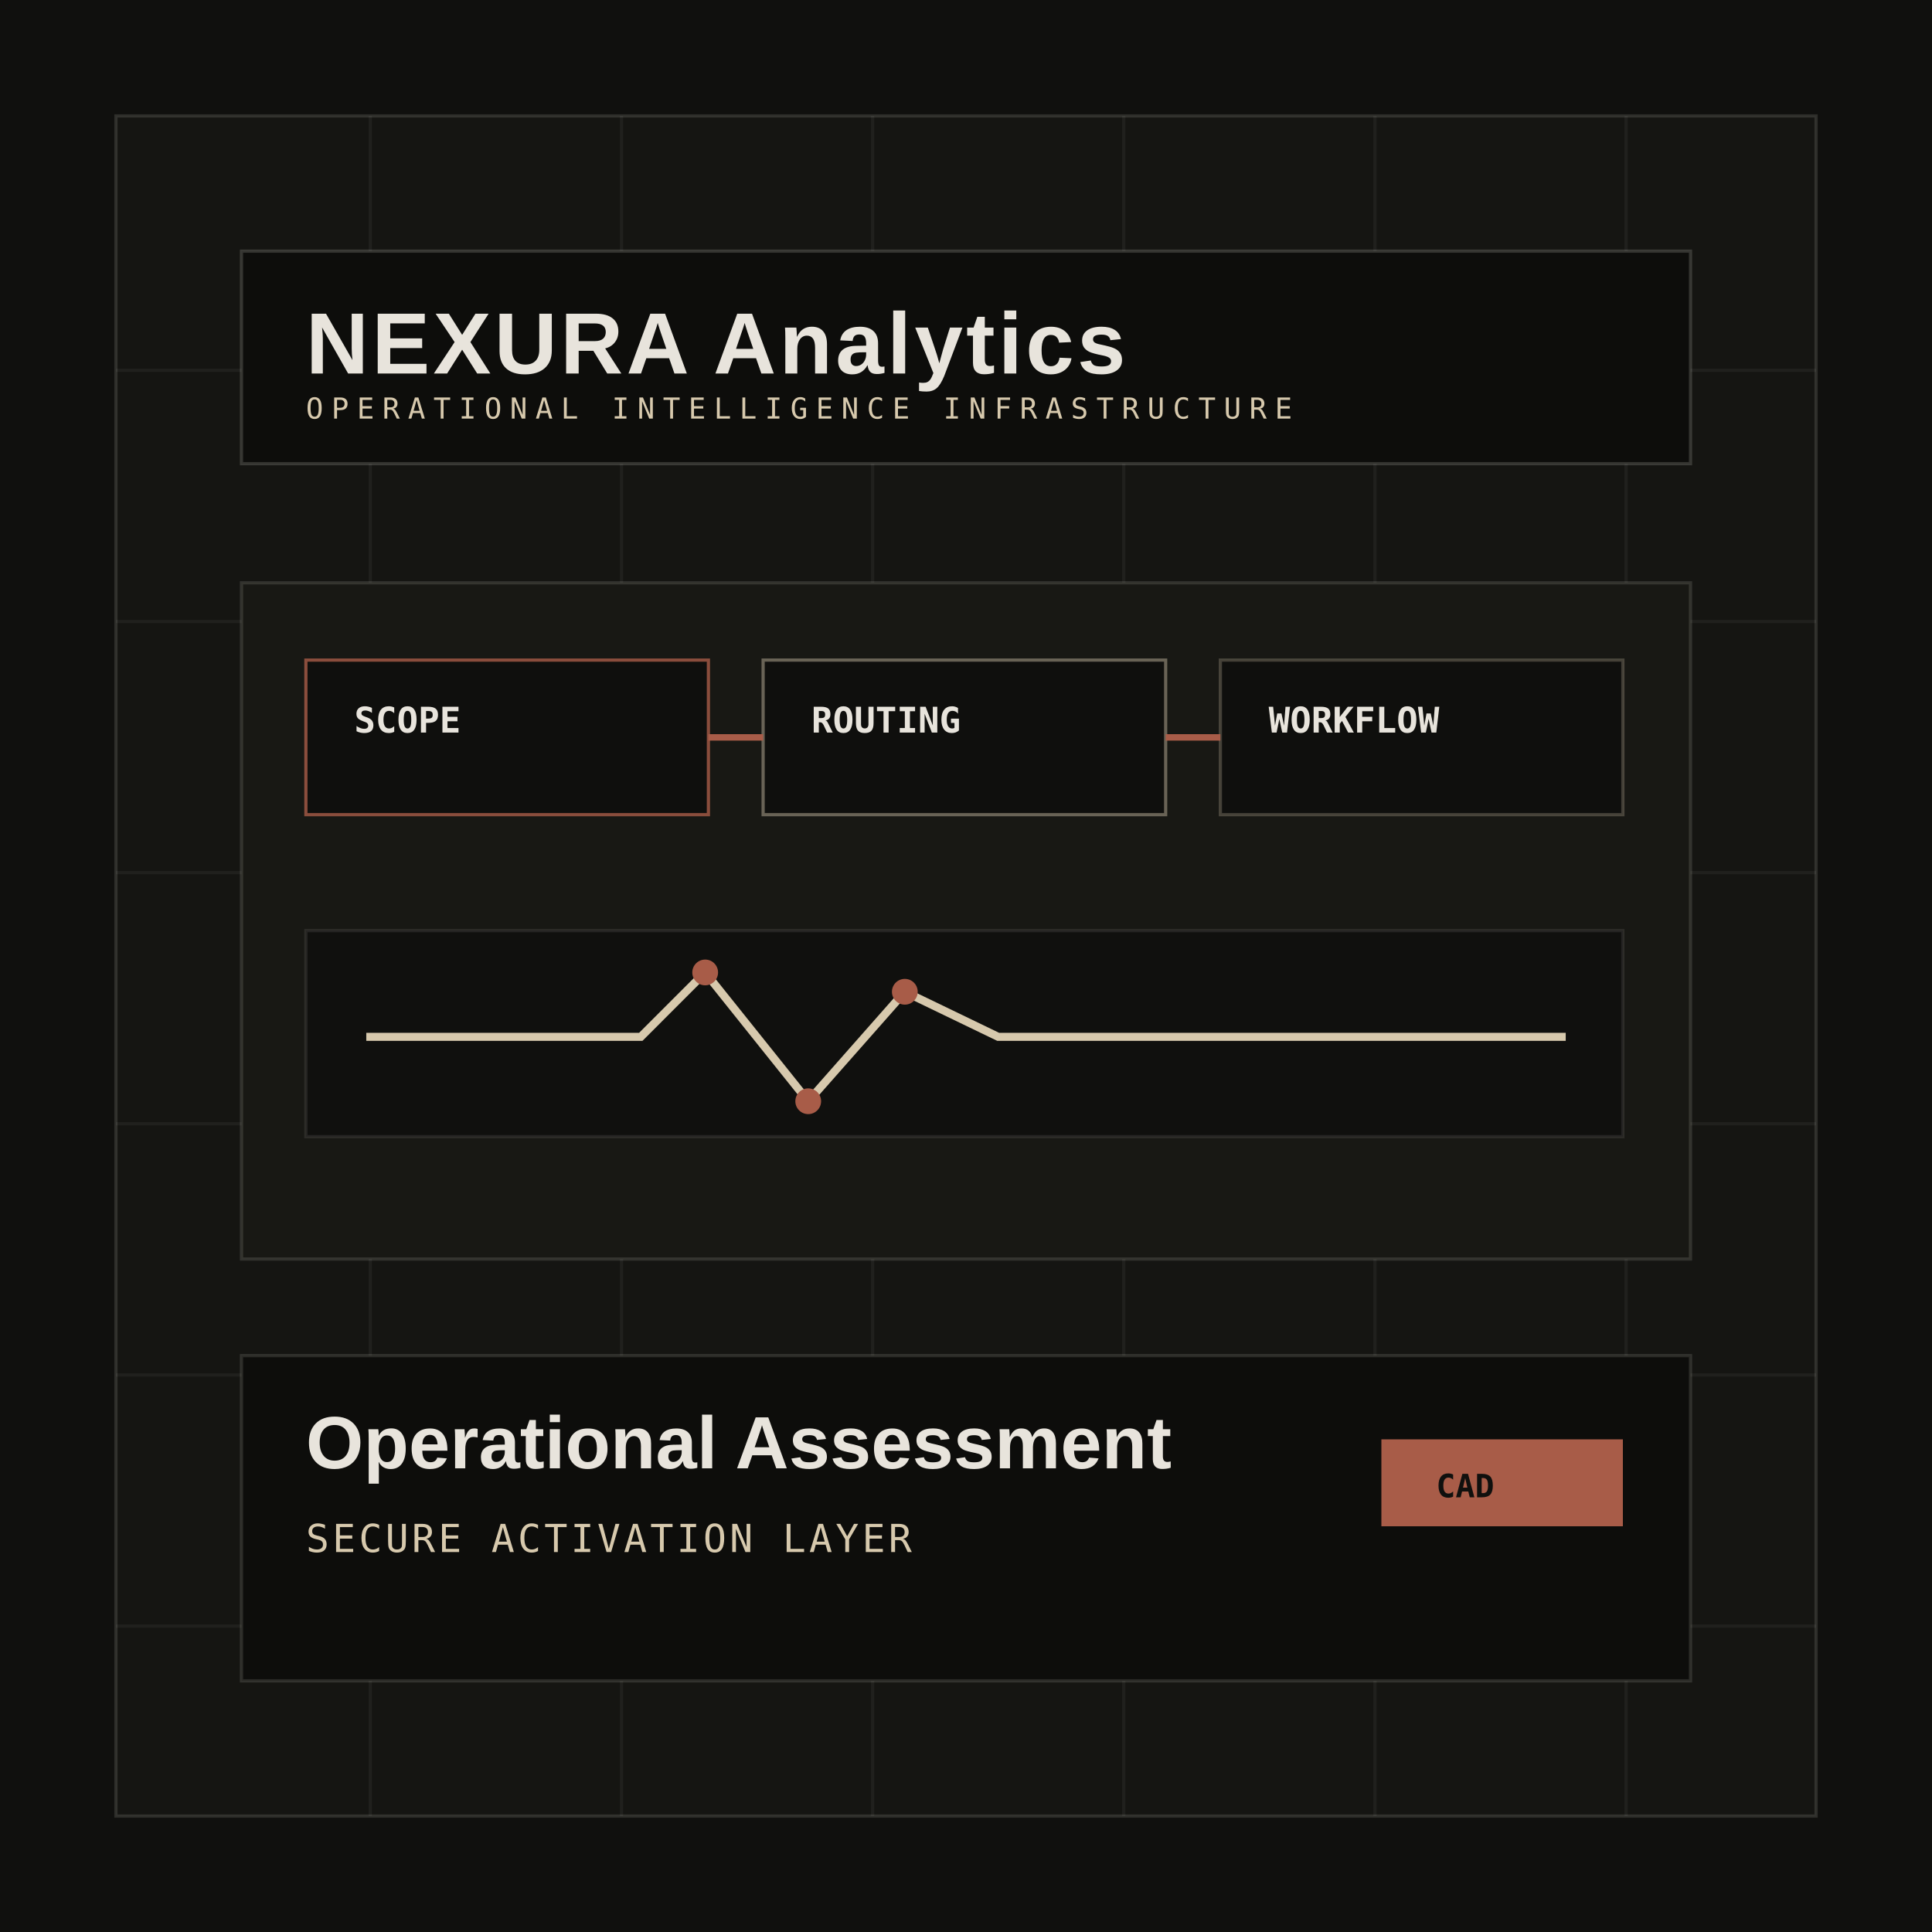
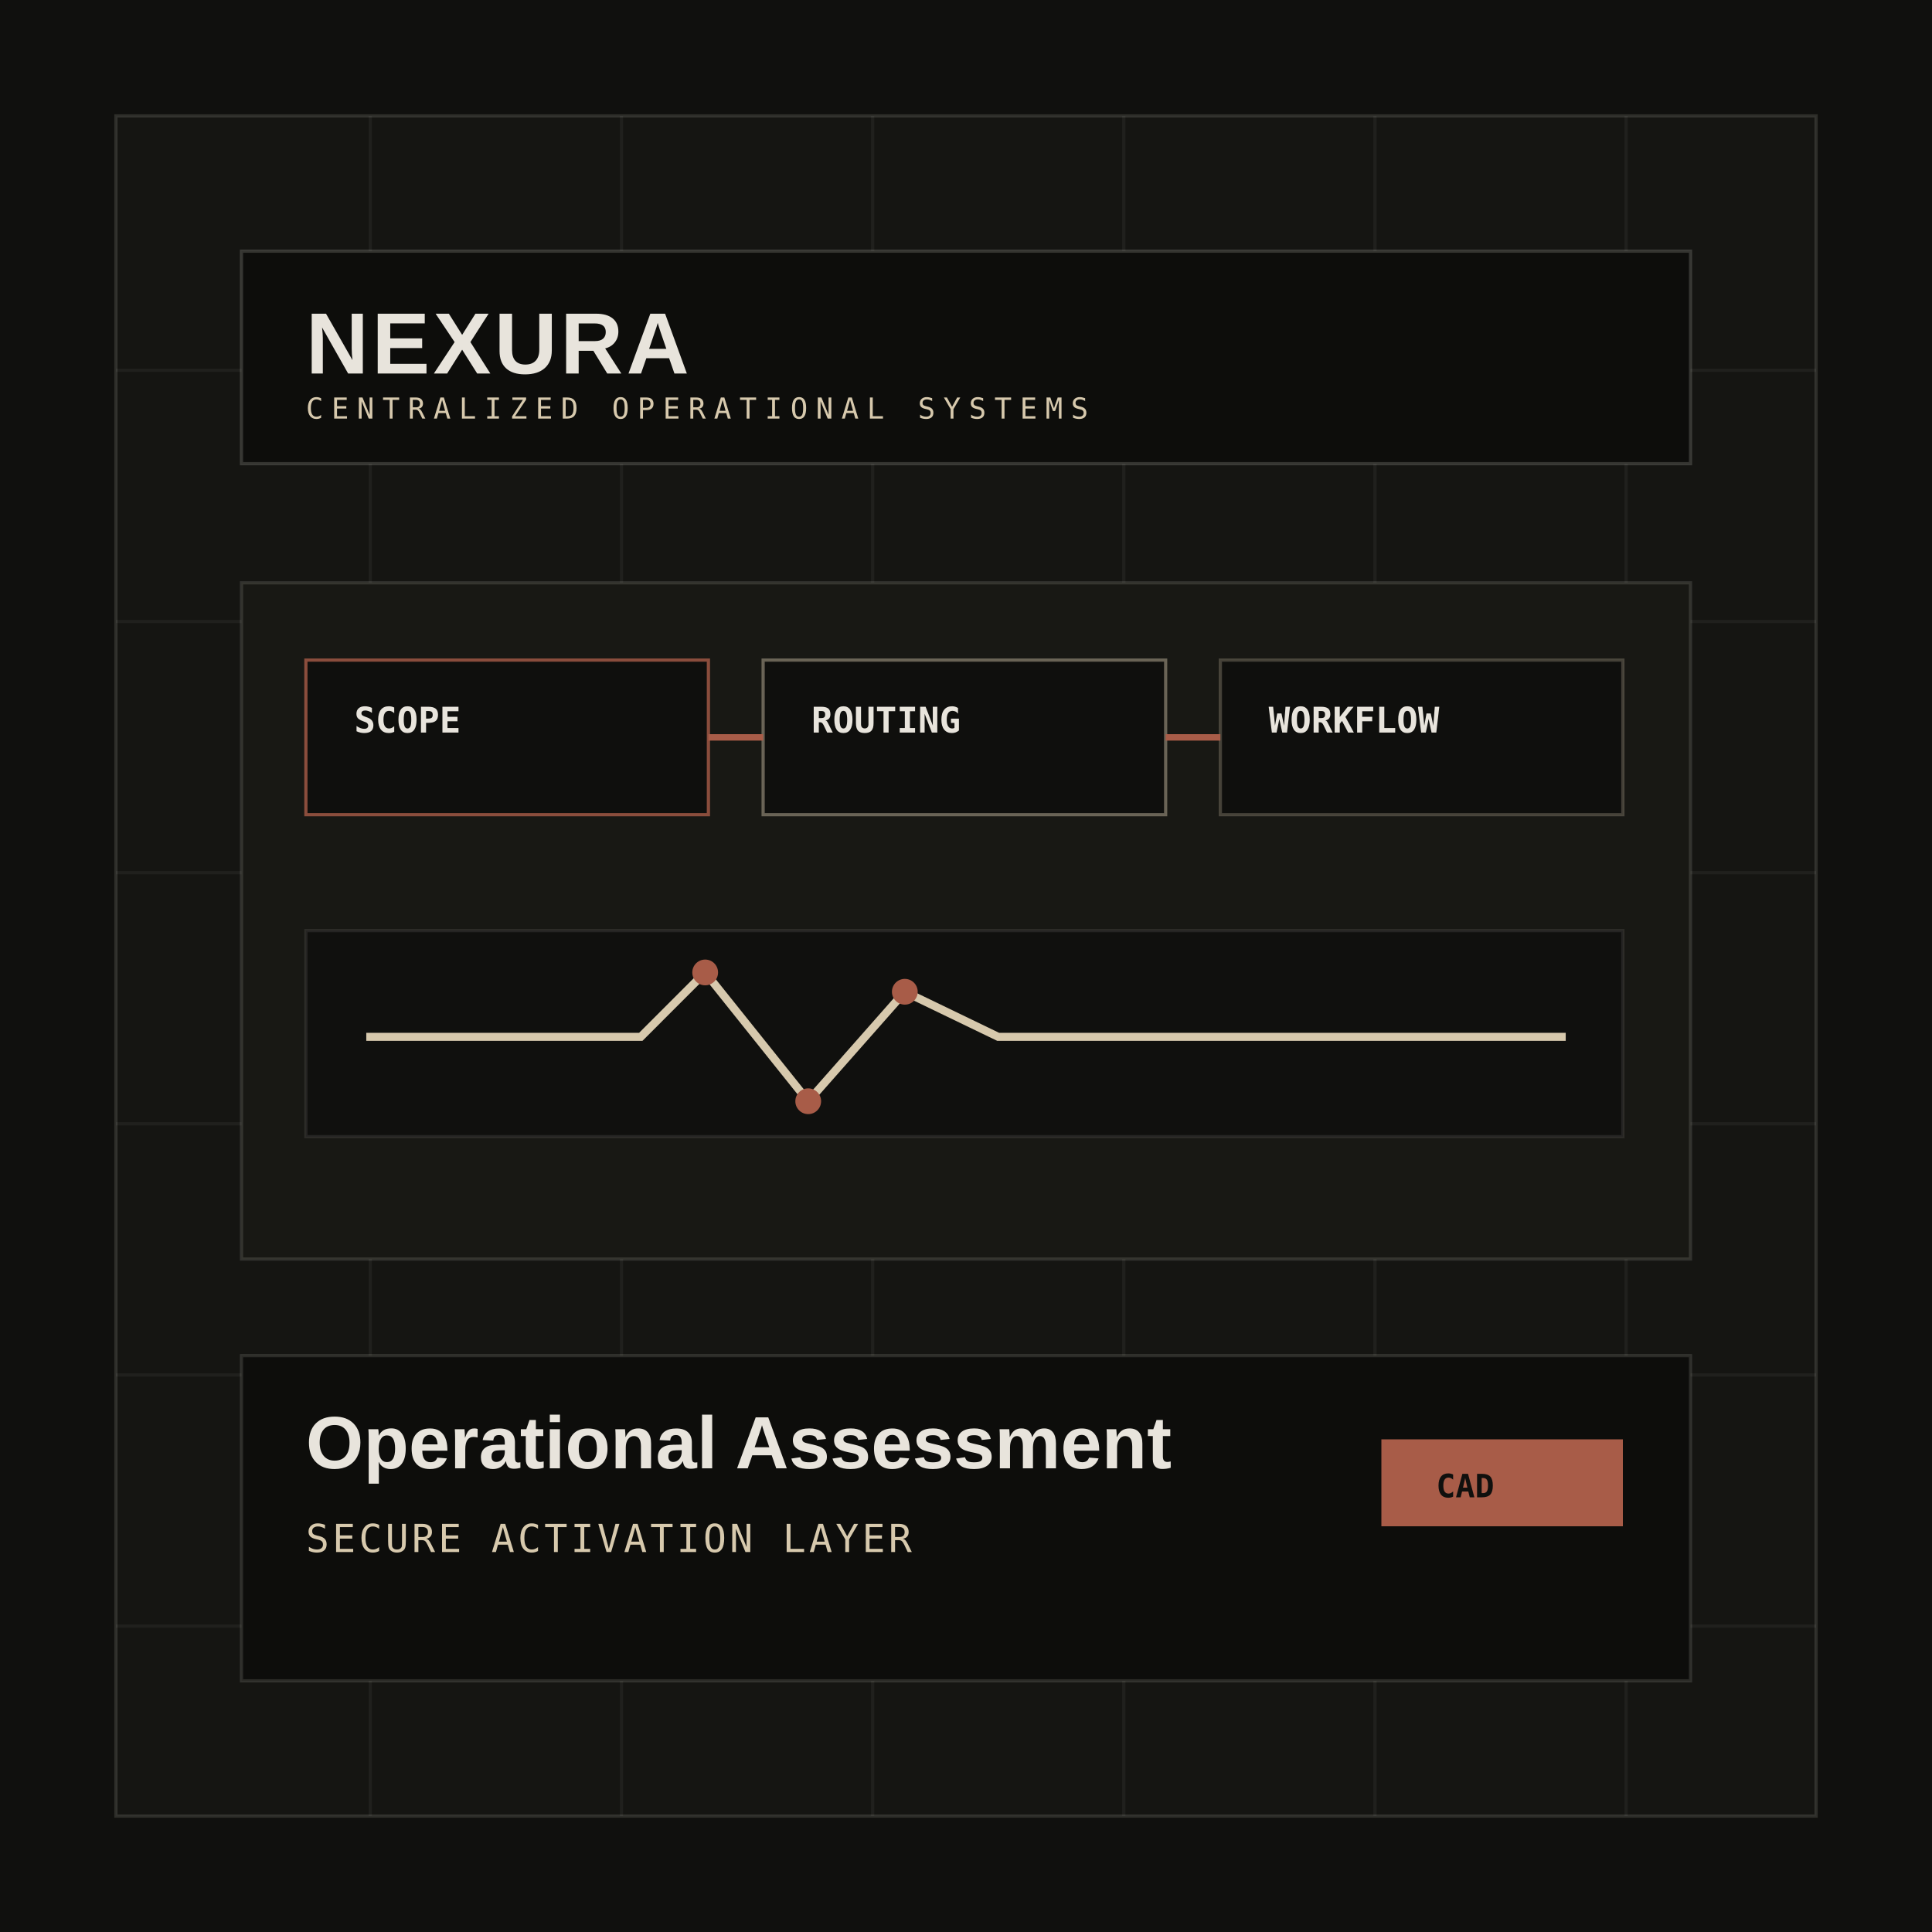
<svg xmlns="http://www.w3.org/2000/svg" width="1200" height="1200" viewBox="0 0 1200 1200" role="img" aria-labelledby="title desc">
  <rect width="1200" height="1200" fill="#10100e" />
  <rect x="72" y="72" width="1056" height="1056" fill="#151512" stroke="#e8e4dc" stroke-opacity="0.14" stroke-width="2" />
  <path d="M72 230H1128M72 386H1128M72 542H1128M72 698H1128M72 854H1128M72 1010H1128" stroke="#e8e4dc" stroke-opacity="0.055" stroke-width="2" />
  <path d="M230 72V1128M386 72V1128M542 72V1128M698 72V1128M854 72V1128M1010 72V1128" stroke="#e8e4dc" stroke-opacity="0.055" stroke-width="2" />
  <rect x="150" y="156" width="900" height="132" fill="#0d0d0b" stroke="#e8e4dc" stroke-opacity="0.18" stroke-width="2" />
-   <text x="190" y="232" fill="#e8e4dc" font-family="IBM Plex Sans, Arial, sans-serif" font-size="54" font-weight="700" letter-spacing="2">NEXURA Analytics</text>
-   <text x="190" y="260" fill="#d7c9ad" font-family="IBM Plex Mono, Consolas, monospace" font-size="18" letter-spacing="5">OPERATIONAL INTELLIGENCE INFRASTRUCTURE</text>
+   <text x="190" y="232" fill="#e8e4dc" font-family="IBM Plex Sans, Arial, sans-serif" font-size="54" font-weight="700" letter-spacing="2">NEXURA</text>
+   <text x="190" y="260" fill="#d7c9ad" font-family="IBM Plex Mono, Consolas, monospace" font-size="18" letter-spacing="5">CENTRALIZED OPERATIONAL SYSTEMS</text>
  <rect x="150" y="362" width="900" height="420" fill="#181814" stroke="#e8e4dc" stroke-opacity="0.14" stroke-width="2" />
  <rect x="190" y="410" width="250" height="96" fill="#0f0f0d" stroke="#a85c48" stroke-opacity="0.8" stroke-width="2" />
  <rect x="474" y="410" width="250" height="96" fill="#0f0f0d" stroke="#d7c9ad" stroke-opacity="0.44" stroke-width="2" />
  <rect x="758" y="410" width="250" height="96" fill="#0f0f0d" stroke="#d7c9ad" stroke-opacity="0.26" stroke-width="2" />
  <text x="220" y="455" fill="#e8e4dc" font-family="IBM Plex Mono, Consolas, monospace" font-size="22" font-weight="700">SCOPE</text>
  <text x="504" y="455" fill="#e8e4dc" font-family="IBM Plex Mono, Consolas, monospace" font-size="22" font-weight="700">ROUTING</text>
  <text x="788" y="455" fill="#e8e4dc" font-family="IBM Plex Mono, Consolas, monospace" font-size="22" font-weight="700">WORKFLOW</text>
  <path d="M440 458H474M724 458H758" stroke="#a85c48" stroke-width="4" />
  <rect x="190" y="578" width="818" height="128" fill="#10100e" stroke="#e8e4dc" stroke-opacity="0.1" stroke-width="2" />
  <path d="M230 644H398L438 604L502 684L562 616L620 644H970" fill="none" stroke="#d7c9ad" stroke-width="5" stroke-linecap="square" />
  <circle cx="438" cy="604" r="8" fill="#a85c48" />
  <circle cx="502" cy="684" r="8" fill="#a85c48" />
  <circle cx="562" cy="616" r="8" fill="#a85c48" />
  <rect x="150" y="842" width="900" height="202" fill="#0d0d0b" stroke="#e8e4dc" stroke-opacity="0.14" stroke-width="2" />
  <text x="190" y="912" fill="#e8e4dc" font-family="IBM Plex Sans, Arial, sans-serif" font-size="46" font-weight="700">Operational Assessment</text>
  <text x="190" y="964" fill="#d7c9ad" font-family="IBM Plex Mono, Consolas, monospace" font-size="24" letter-spacing="2">SECURE ACTIVATION LAYER</text>
  <rect x="858" y="894" width="150" height="54" fill="#a85c48" />
  <text x="892" y="930" fill="#10100e" font-family="IBM Plex Mono, Consolas, monospace" font-size="20" font-weight="700">CAD</text>
</svg>
